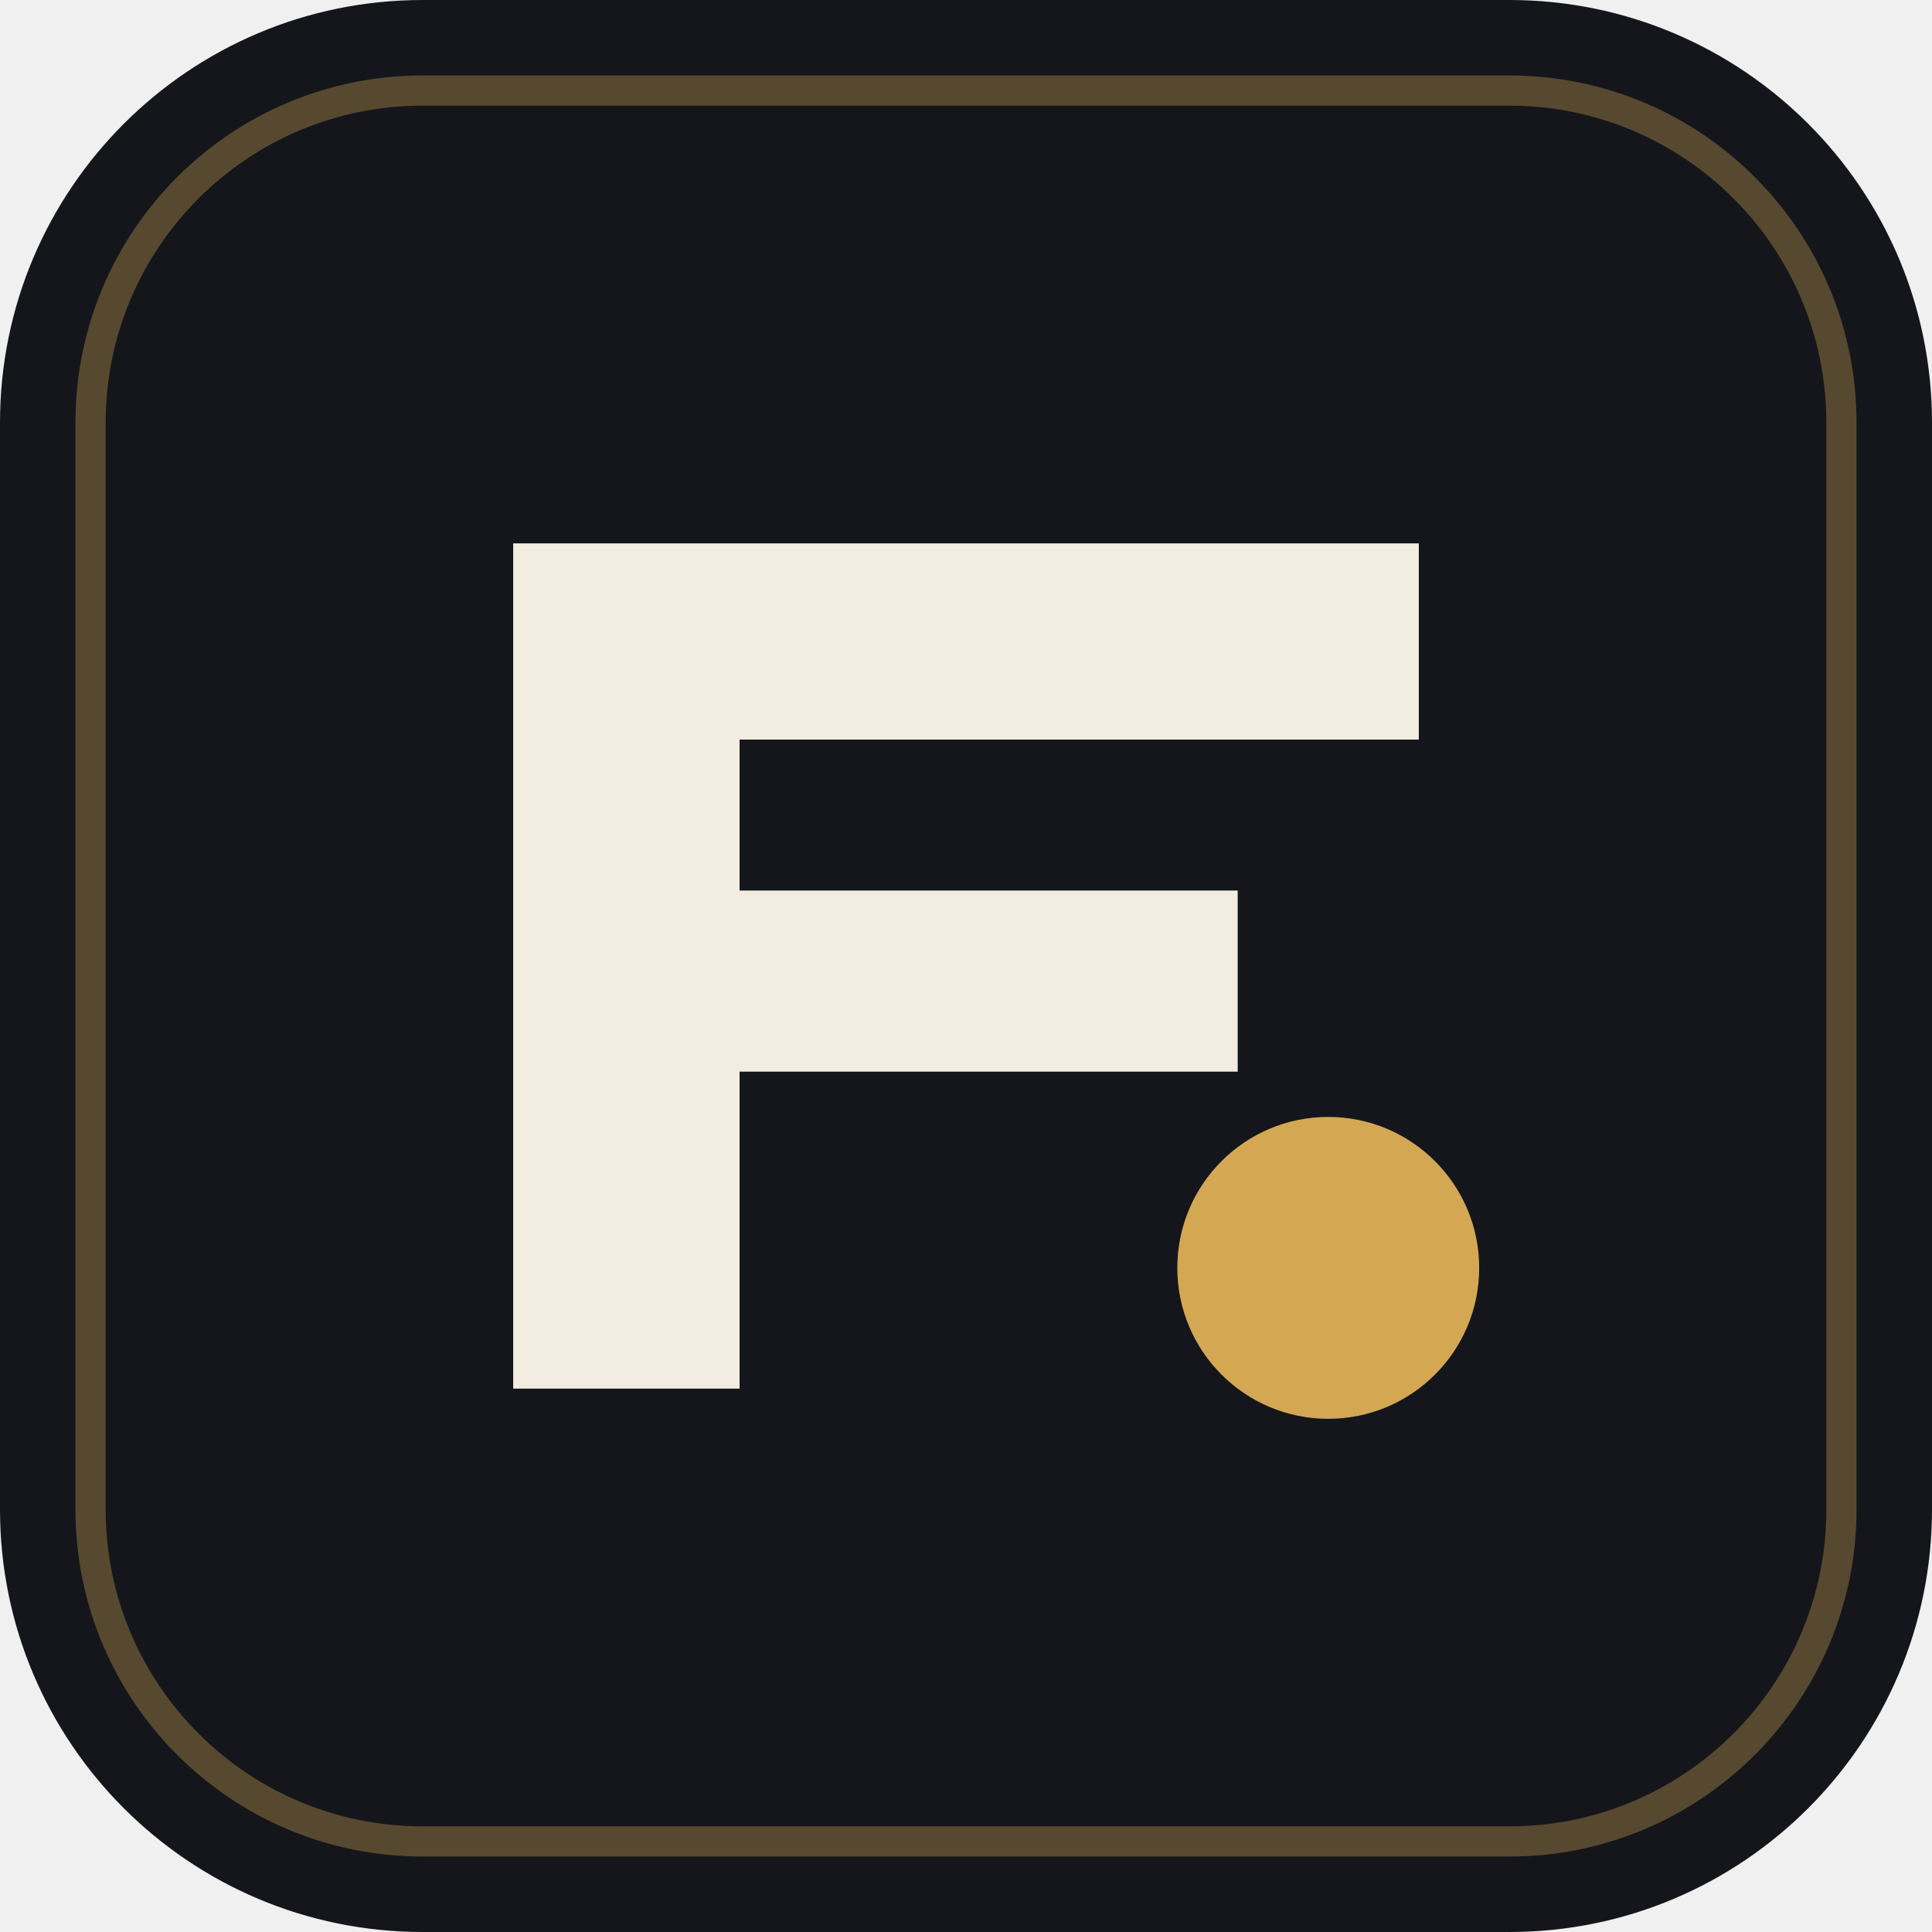
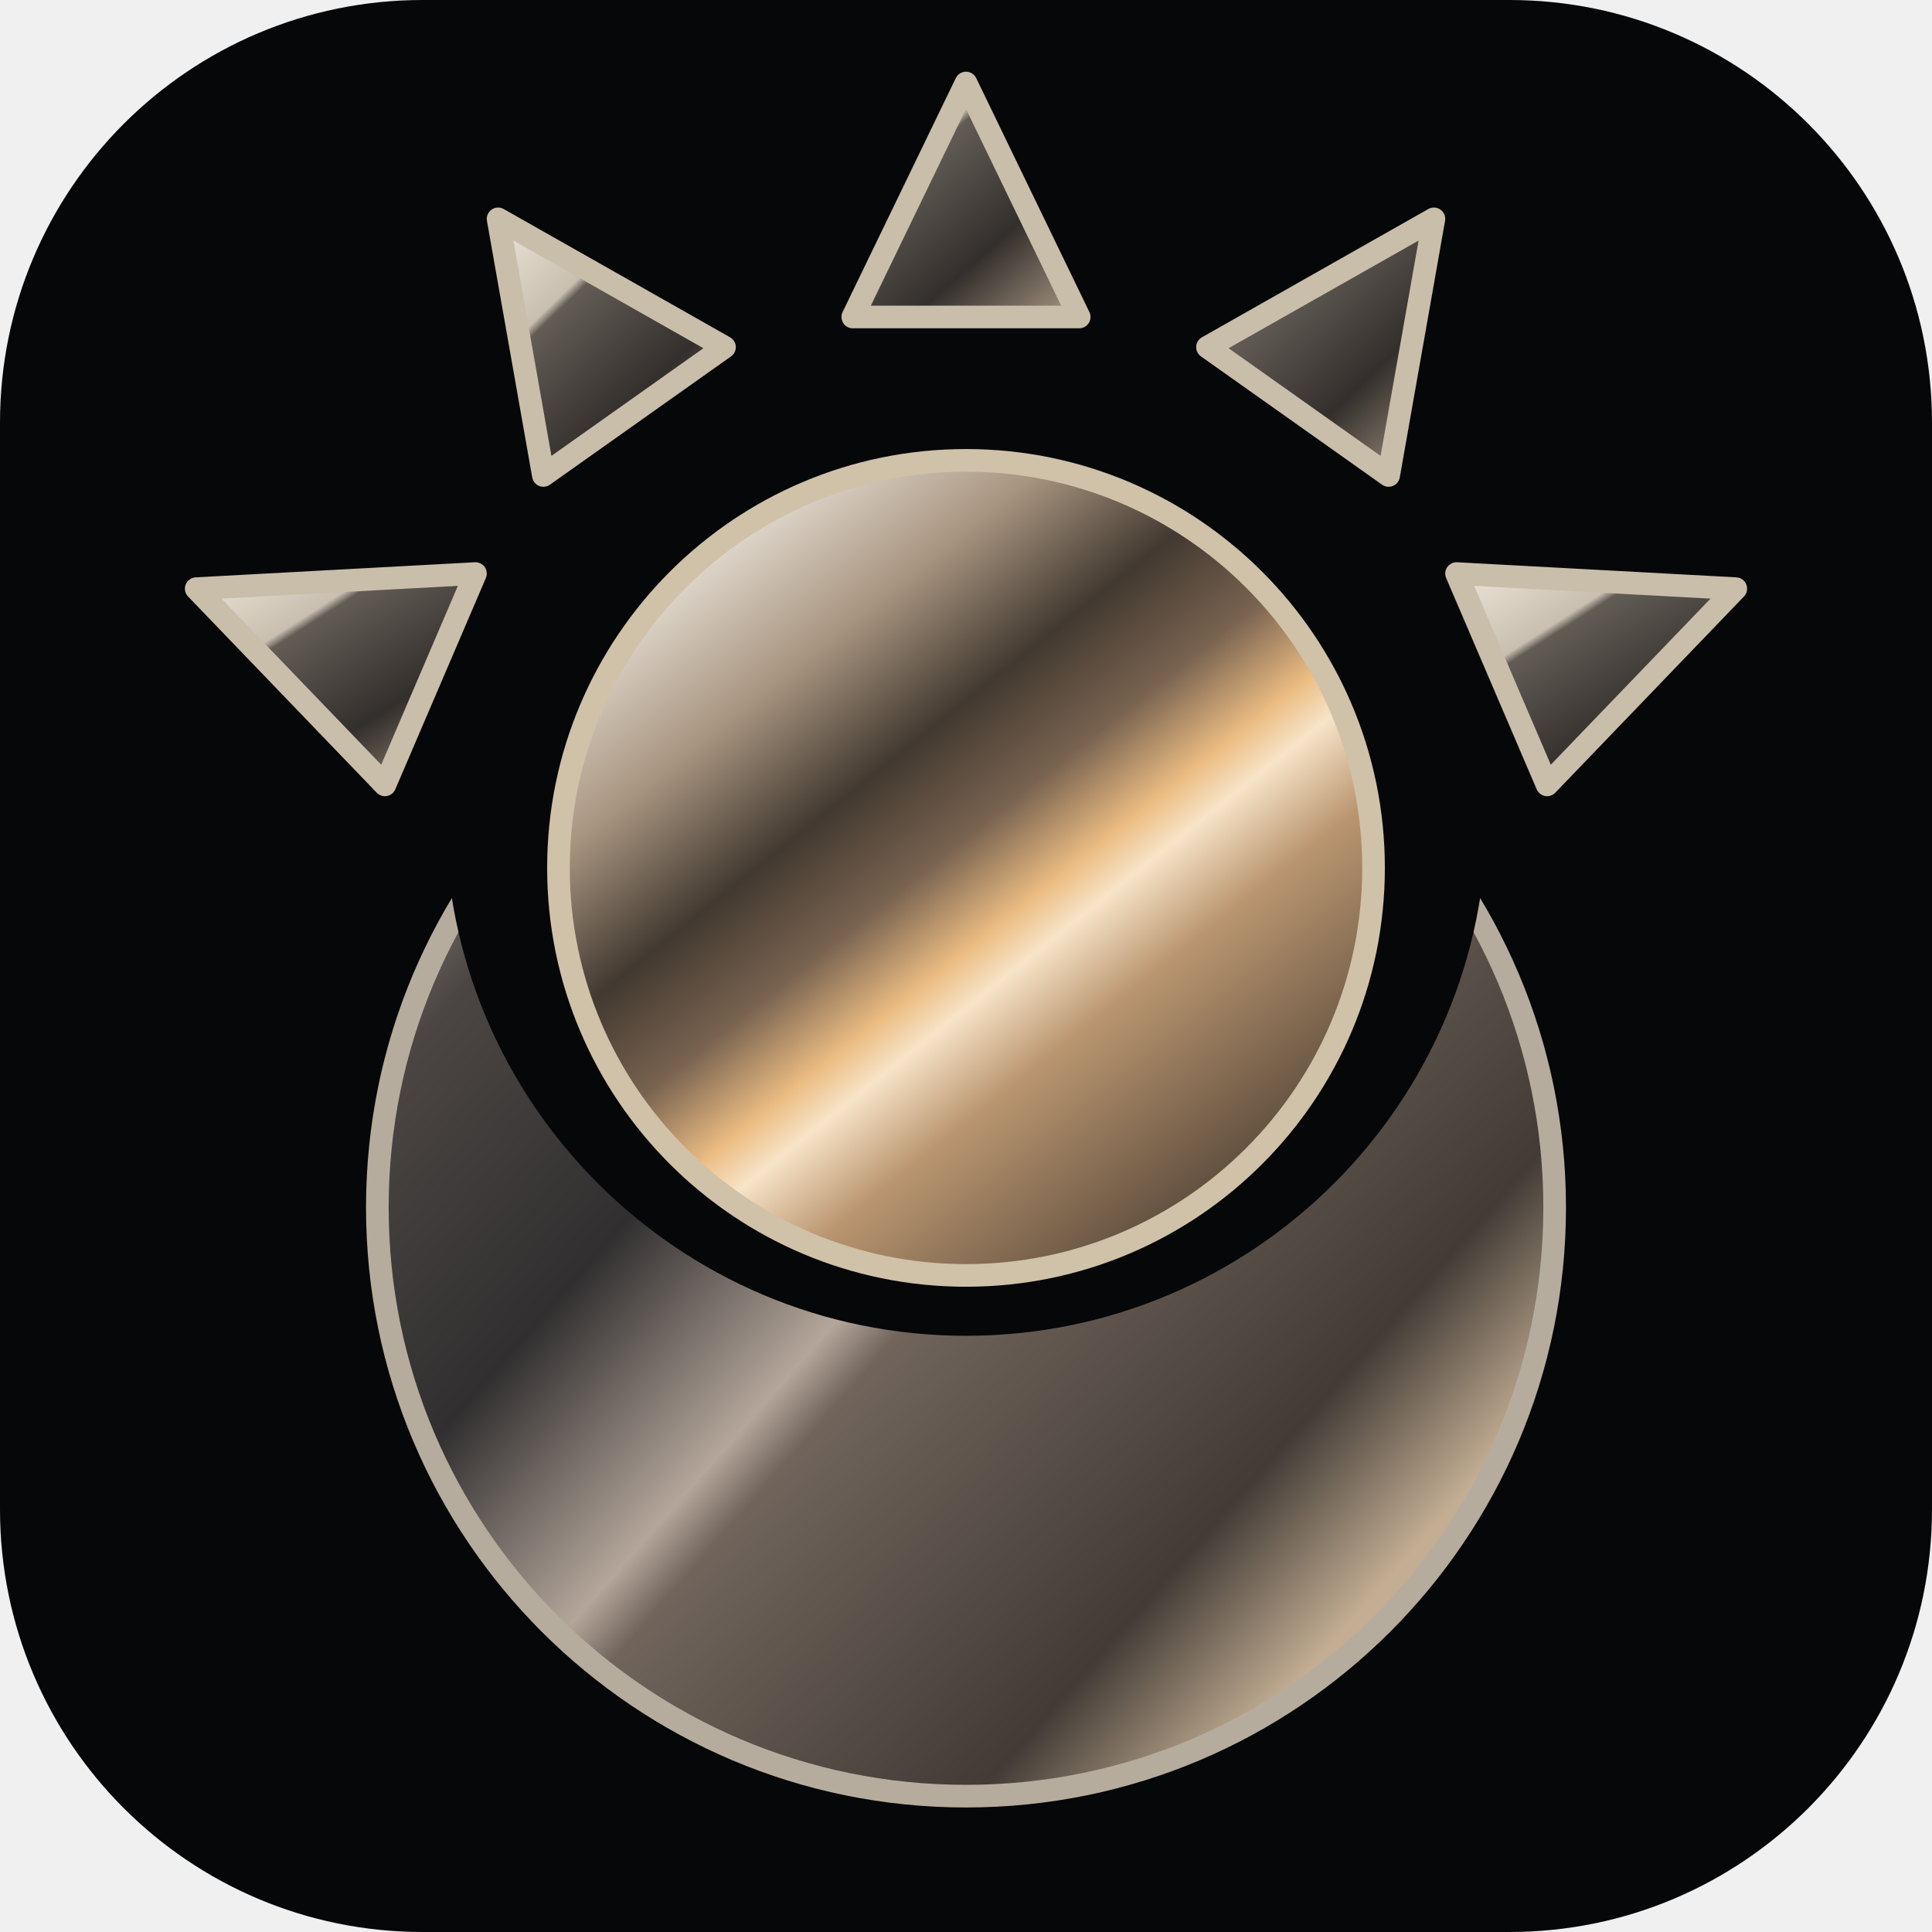
- <svg xmlns="http://www.w3.org/2000/svg" viewBox="0 0 128 128" fill="none">
-   <rect width="128" height="128" rx="28" fill="#14161B" />
-   <rect x="6" y="6" width="116" height="116" rx="22" stroke="#D4A853" stroke-opacity="0.35" stroke-width="2" />
-   <path d="M34 36H94V49H49V59H82V71H49V92H34V36Z" fill="#F2ECE1" />
-   <circle cx="88" cy="84" r="10" fill="#D4A853" />
+ <svg xmlns="http://www.w3.org/2000/svg" viewBox="0 0 256 256" role="img" aria-label="Fleetworks">
+   <rect rx="56" width="256" height="256" fill="#060709" />
+   <defs>
+     <linearGradient id="prism" x2=".85" y2="1" gradientUnits="objectBoundingBox">
+       <stop stop-color="#EEE6D9" />
+       <stop offset=".31" stop-color="#C8BFB0" />
+       <stop offset=".34" stop-color="#625C55" />
+       <stop offset=".71" stop-color="#332F2C" />
+       <stop offset="1" stop-color="#958675" />
+     </linearGradient>
+     <linearGradient id="mineral" x2=".89" y2=".78" gradientUnits="objectBoundingBox">
+       <stop stop-color="#D5C9B4" />
+       <stop offset=".22" stop-color="#4B4643" />
+       <stop offset=".42" stop-color="#312F30" />
+       <stop offset=".58" stop-color="#B4A69A" />
+       <stop offset=".62" stop-color="#70645B" />
+       <stop offset=".88" stop-color="#423B36" />
+       <stop offset="1" stop-color="#C3AE93" />
+     </linearGradient>
+     <linearGradient id="core" x1=".18" y1=".05" x2=".86" y2=".9" gradientUnits="objectBoundingBox">
+       <stop stop-color="#F2EDE5" />
+       <stop offset=".21" stop-color="#A7947F" />
+       <stop offset=".36" stop-color="#423930" />
+       <stop offset=".48" stop-color="#796350" />
+       <stop offset=".58" stop-color="#ECBD83" />
+       <stop offset=".63" stop-color="#F7E4C8" />
+       <stop offset=".73" stop-color="#BA9670" />
+       <stop offset="1" stop-color="#514336" />
+     </linearGradient>
+     <mask id="crescent" maskUnits="userSpaceOnUse" x="0" y="0" width="256" height="256">
+       <rect width="256" height="256" fill="white" />
+       <circle cx="128" cy="108" r="69" fill="black" />
+     </mask>
+   </defs>
+   <g fill="url(#prism)" stroke="#C9BEAA" stroke-width="3" stroke-linejoin="round">
+     <polygon points="128,11 143,42 113,42" />
+     <polygon points="66,29 96,46 72,63" />
+     <polygon points="190,29 184,63 160,46" />
+     <polygon points="26,78 63,76 51,104" />
+     <polygon points="230,78 205,104 193,76" />
+   </g>
+   <circle cx="128" cy="160" r="78" fill="url(#mineral)" stroke="#B6AC9D" stroke-width="3" mask="url(#crescent)" />
+   <circle cx="128" cy="115" r="54" fill="url(#core)" stroke="#D0C1A9" stroke-width="3" />
</svg>
